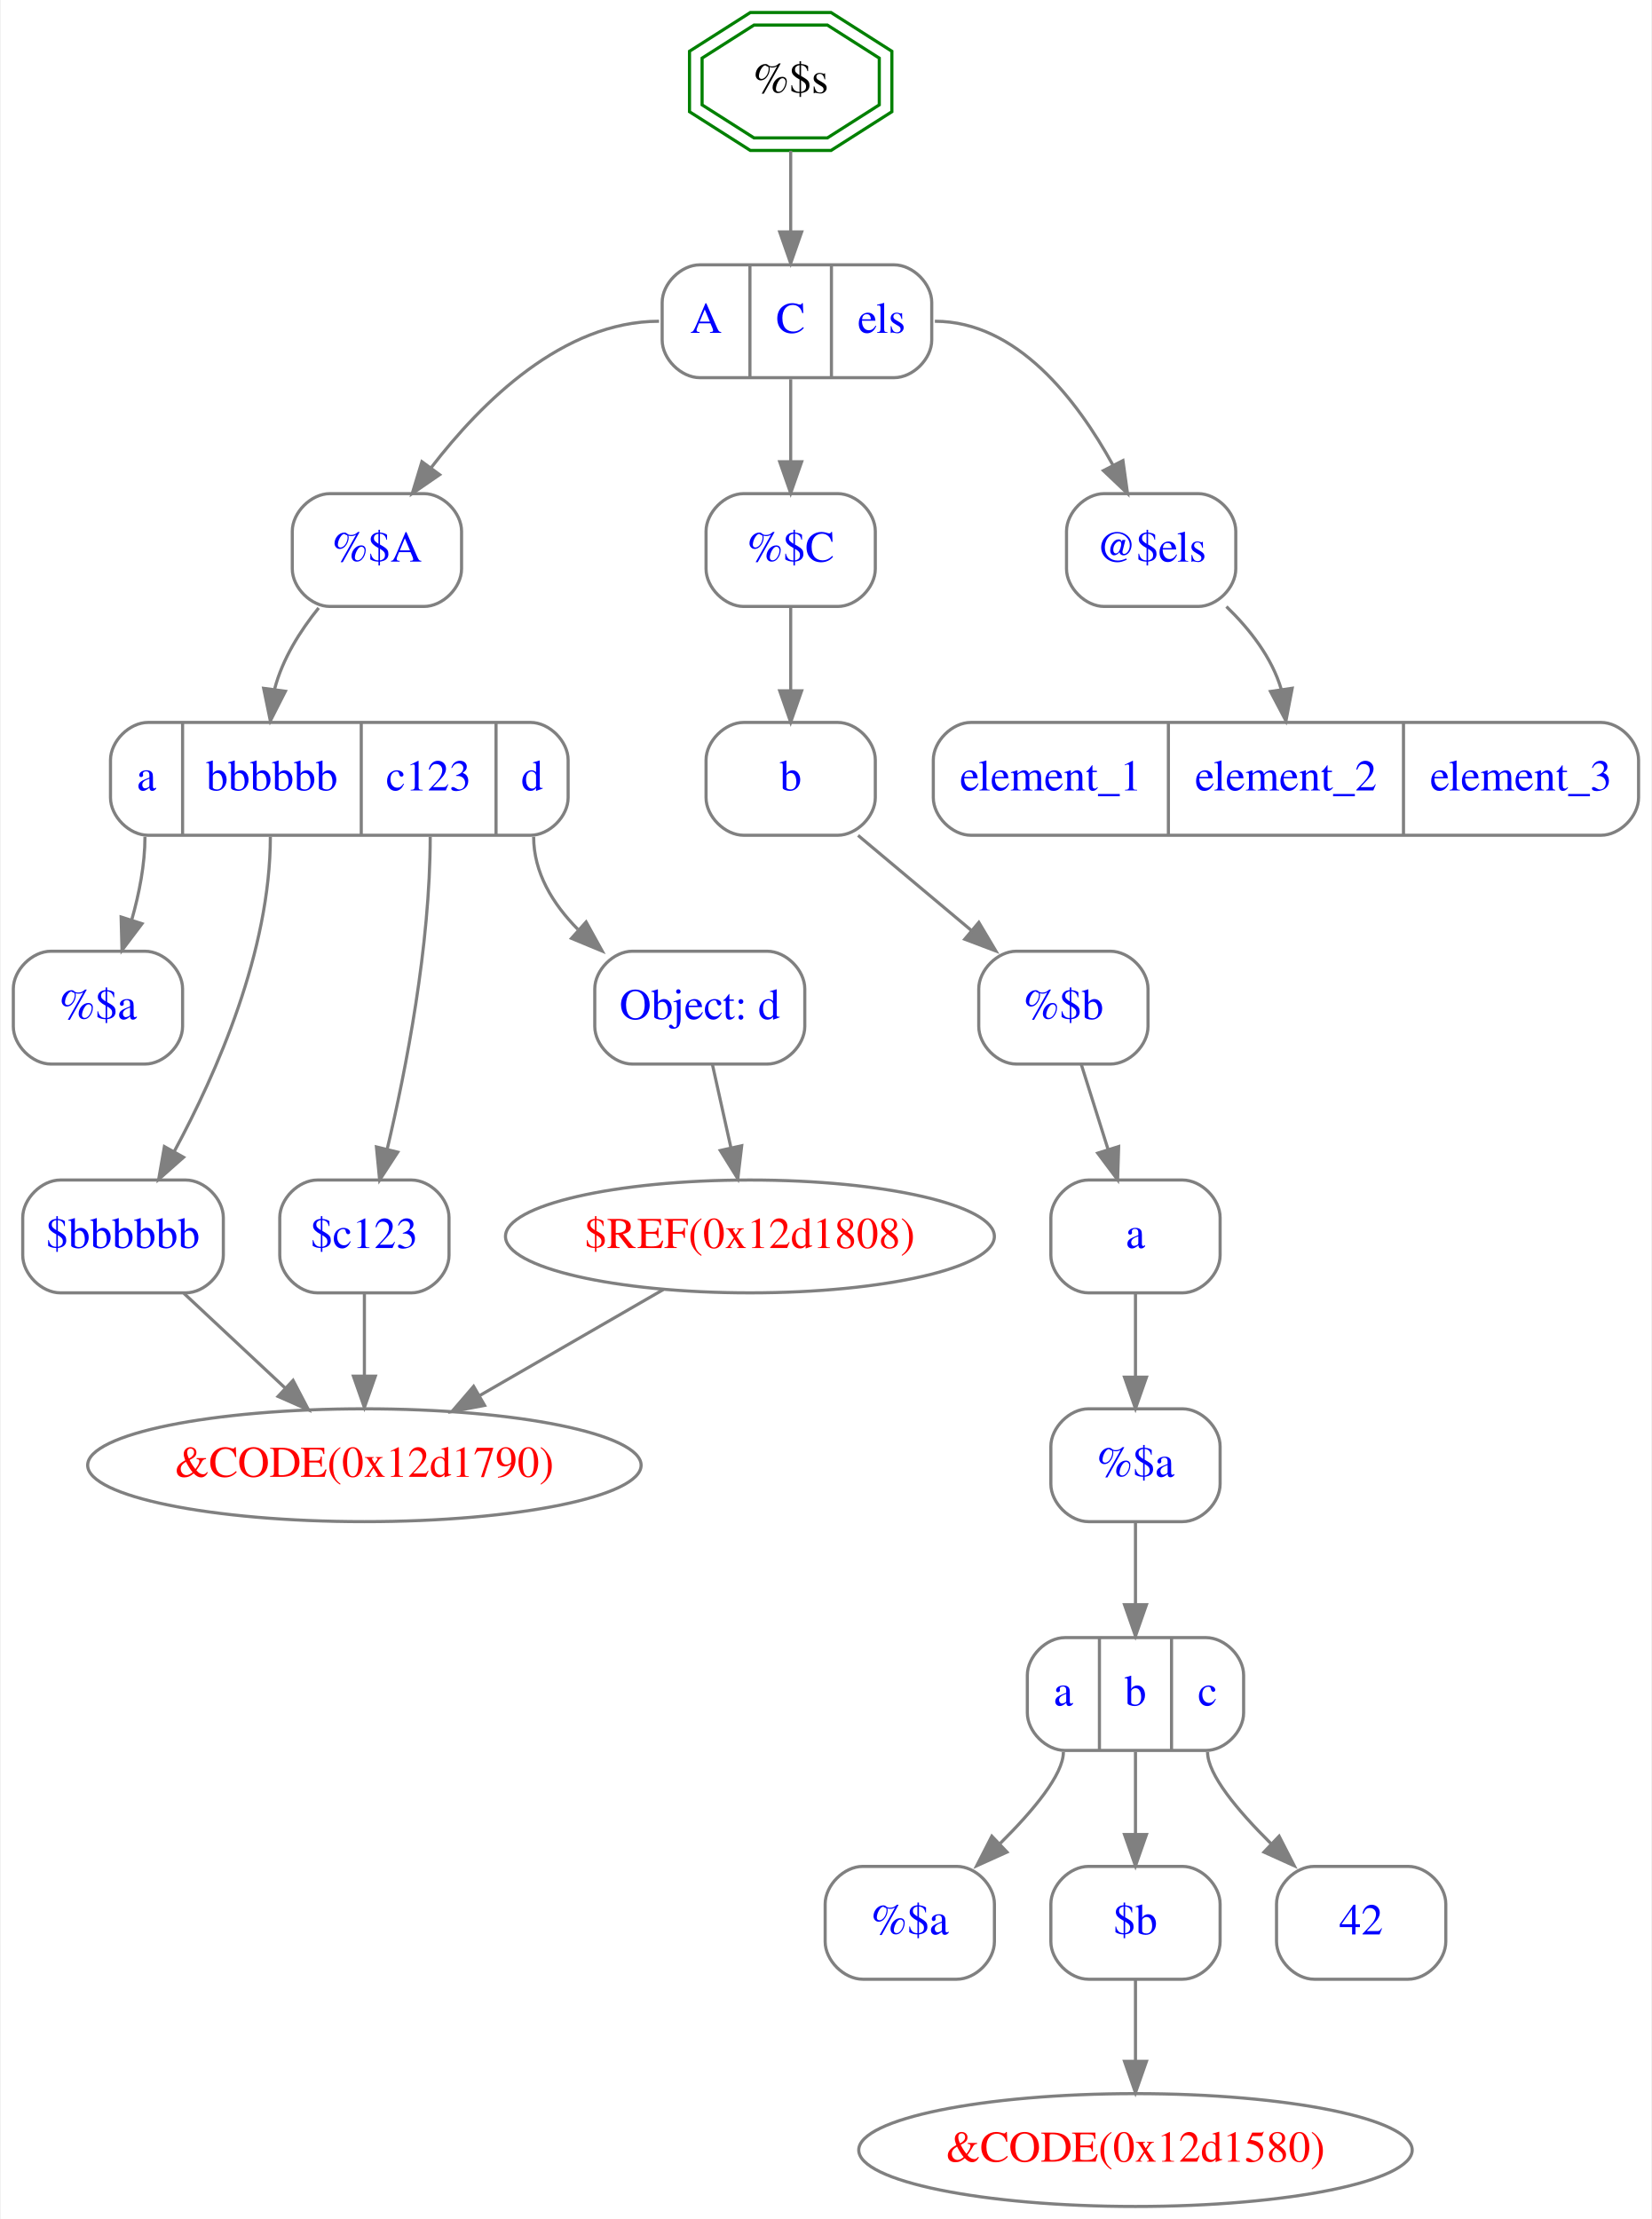
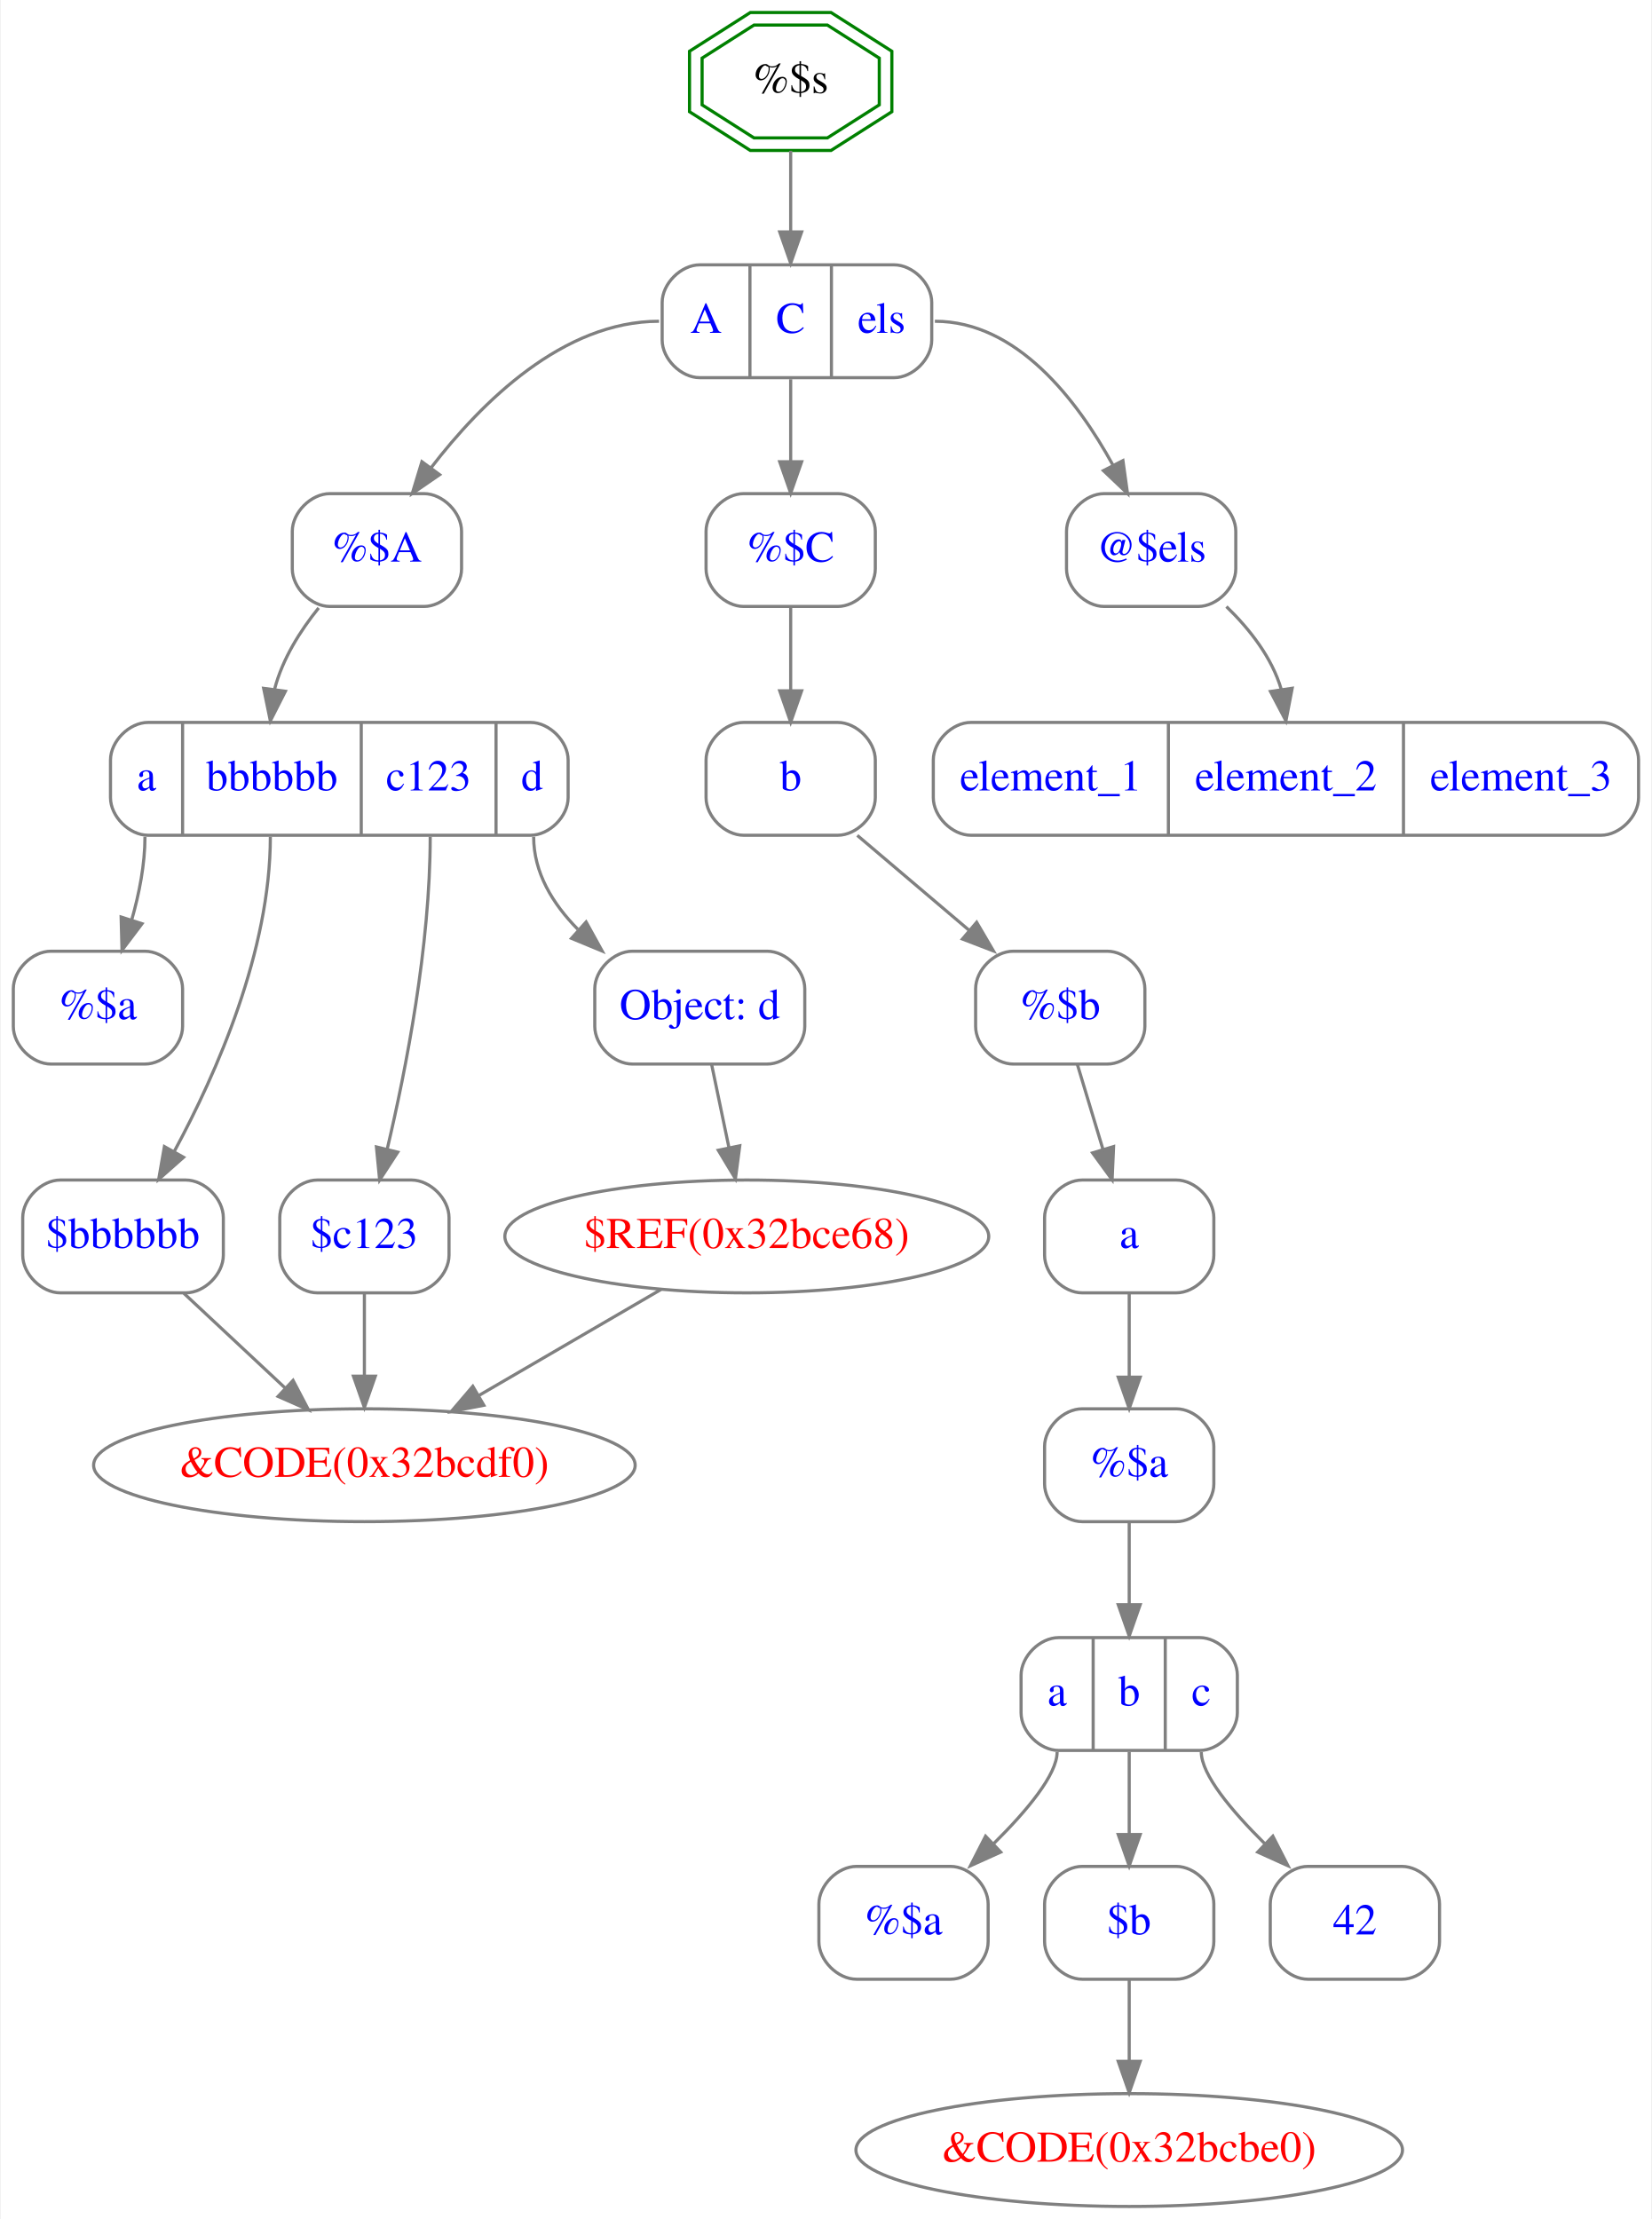
<svg xmlns="http://www.w3.org/2000/svg" width="527pt" height="708pt" viewBox="0.00 0.00 526.50 708.00">
  <g id="graph0" class="graph" transform="scale(1 1) rotate(0) translate(4 704)">
    <polygon fill="white" stroke="none" points="-4,4 -4,-704 522.5,-704 522.5,4 -4,4" />
    <g id="node1" class="node">
      <polygon fill="none" stroke="green" points="276.263,-670.544 276.263,-685.456 259.707,-696 236.293,-696 219.737,-685.456 219.737,-670.544 236.293,-660 259.707,-660 276.263,-670.544" />
      <polygon fill="none" stroke="green" points="280.28,-668.354 280.28,-687.646 260.882,-700 235.118,-700 215.72,-687.646 215.72,-668.354 235.118,-656 260.882,-656 280.28,-668.354" />
      <text text-anchor="middle" x="248" y="-674.3" font-family="Times,serif" font-size="14.00">%$s</text>
    </g>
    <g id="node2" class="node">
      <path fill="none" stroke="grey" d="M219,-583.5C219,-583.5 281,-583.5 281,-583.5 287,-583.5 293,-589.5 293,-595.5 293,-595.5 293,-607.5 293,-607.5 293,-613.5 287,-619.5 281,-619.5 281,-619.5 219,-619.5 219,-619.5 213,-619.5 207,-613.5 207,-607.5 207,-607.5 207,-595.5 207,-595.5 207,-589.5 213,-583.5 219,-583.5" />
      <text text-anchor="middle" x="221" y="-597.8" font-family="Times,serif" font-size="14.00" fill="blue">A</text>
      <polyline fill="none" stroke="grey" points="235,-583.5 235,-619.5 " />
      <text text-anchor="middle" x="248" y="-597.8" font-family="Times,serif" font-size="14.00" fill="blue">C</text>
      <polyline fill="none" stroke="grey" points="261,-583.5 261,-619.5 " />
      <text text-anchor="middle" x="277" y="-597.8" font-family="Times,serif" font-size="14.00" fill="blue">els</text>
    </g>
    <g id="edge1" class="edge">
      <path fill="none" stroke="grey" d="M248,-655.886C248,-648.163 248,-639.138 248,-630.263" />
      <polygon fill="grey" stroke="grey" points="251.5,-630 248,-620 244.5,-630 251.5,-630" />
    </g>
    <g id="node3" class="node">
      <path fill="none" stroke="grey" d="M101,-510.5C101,-510.5 131,-510.5 131,-510.5 137,-510.5 143,-516.5 143,-522.5 143,-522.5 143,-534.5 143,-534.5 143,-540.5 137,-546.5 131,-546.5 131,-546.5 101,-546.5 101,-546.5 95,-546.5 89,-540.5 89,-534.5 89,-534.5 89,-522.5 89,-522.5 89,-516.5 95,-510.5 101,-510.5" />
      <text text-anchor="middle" x="116" y="-524.8" font-family="Times,serif" font-size="14.00" fill="blue">%$A</text>
    </g>
    <g id="edge2" class="edge">
      <path fill="none" stroke="grey" d="M206,-601.5C175.409,-601.5 149.408,-575.747 133.335,-554.834" />
      <polygon fill="grey" stroke="grey" points="136,-552.549 127.271,-546.545 130.351,-556.682 136,-552.549" />
    </g>
    <g id="node11" class="node">
      <path fill="none" stroke="grey" d="M233,-510.5C233,-510.5 263,-510.5 263,-510.5 269,-510.5 275,-516.5 275,-522.5 275,-522.5 275,-534.5 275,-534.5 275,-540.5 269,-546.5 263,-546.5 263,-546.5 233,-546.5 233,-546.5 227,-546.5 221,-540.5 221,-534.5 221,-534.5 221,-522.5 221,-522.5 221,-516.5 227,-510.5 233,-510.5" />
      <text text-anchor="middle" x="248" y="-524.8" font-family="Times,serif" font-size="14.00" fill="blue">%$C</text>
    </g>
    <g id="edge12" class="edge">
      <path fill="none" stroke="grey" d="M248,-583C248,-574.484 248,-565.22 248,-556.787" />
      <polygon fill="grey" stroke="grey" points="251.5,-556.667 248,-546.667 244.5,-556.667 251.5,-556.667" />
    </g>
    <g id="node21" class="node">
      <path fill="none" stroke="grey" d="M348,-510.5C348,-510.5 378,-510.5 378,-510.5 384,-510.5 390,-516.5 390,-522.5 390,-522.5 390,-534.5 390,-534.5 390,-540.5 384,-546.5 378,-546.5 378,-546.5 348,-546.5 348,-546.5 342,-546.5 336,-540.5 336,-534.5 336,-534.5 336,-522.5 336,-522.5 336,-516.5 342,-510.5 348,-510.5" />
      <text text-anchor="middle" x="363" y="-524.8" font-family="Times,serif" font-size="14.00" fill="blue">@$els</text>
    </g>
    <g id="edge22" class="edge">
      <path fill="none" stroke="grey" d="M294,-601.5C320.163,-601.5 339.358,-576.43 350.767,-555.673" />
      <polygon fill="grey" stroke="grey" points="354,-557.039 355.458,-546.545 347.774,-553.839 354,-557.039" />
    </g>
    <g id="node4" class="node">
      <path fill="none" stroke="grey" d="M43,-437.5C43,-437.5 165,-437.5 165,-437.5 171,-437.5 177,-443.5 177,-449.5 177,-449.5 177,-461.5 177,-461.5 177,-467.5 171,-473.5 165,-473.5 165,-473.5 43,-473.5 43,-473.5 37,-473.5 31,-467.5 31,-461.5 31,-461.5 31,-449.5 31,-449.5 31,-443.5 37,-437.5 43,-437.5" />
      <text text-anchor="middle" x="42.5" y="-451.8" font-family="Times,serif" font-size="14.00" fill="blue">a</text>
      <polyline fill="none" stroke="grey" points="54,-437.5 54,-473.5 " />
      <text text-anchor="middle" x="82.5" y="-451.8" font-family="Times,serif" font-size="14.00" fill="blue">bbbbbb</text>
      <polyline fill="none" stroke="grey" points="111,-437.5 111,-473.5 " />
      <text text-anchor="middle" x="132.5" y="-451.8" font-family="Times,serif" font-size="14.00" fill="blue">c123</text>
      <polyline fill="none" stroke="grey" points="154,-437.5 154,-473.5 " />
      <text text-anchor="middle" x="165.5" y="-451.8" font-family="Times,serif" font-size="14.00" fill="blue">d</text>
    </g>
    <g id="edge3" class="edge">
      <path fill="none" stroke="grey" d="M97.408,-510.029C91.517,-502.73 85.883,-493.791 83.37,-484.195" />
      <polygon fill="grey" stroke="grey" points="86.8,-483.445 82,-474 79.863,-484.377 86.8,-483.445" />
    </g>
    <g id="node5" class="node">
      <path fill="none" stroke="grey" d="M12,-364.5C12,-364.5 42,-364.5 42,-364.5 48,-364.5 54,-370.5 54,-376.5 54,-376.5 54,-388.5 54,-388.5 54,-394.5 48,-400.5 42,-400.5 42,-400.5 12,-400.5 12,-400.5 6,-400.5 0,-394.5 0,-388.5 0,-388.5 0,-376.5 0,-376.5 0,-370.5 6,-364.5 12,-364.5" />
      <text text-anchor="middle" x="27" y="-378.8" font-family="Times,serif" font-size="14.00" fill="blue">%$a</text>
    </g>
    <g id="edge4" class="edge">
      <path fill="none" stroke="grey" d="M42,-437C42,-428.209 40.163,-418.897 37.776,-410.506" />
      <polygon fill="grey" stroke="grey" points="41.058,-409.279 34.676,-400.823 34.391,-411.414 41.058,-409.279" />
    </g>
    <g id="node6" class="node">
      <path fill="none" stroke="grey" d="M15,-291.5C15,-291.5 55,-291.5 55,-291.5 61,-291.5 67,-297.5 67,-303.5 67,-303.5 67,-315.5 67,-315.5 67,-321.5 61,-327.5 55,-327.5 55,-327.5 15,-327.5 15,-327.5 9,-327.5 3,-321.5 3,-315.5 3,-315.5 3,-303.5 3,-303.5 3,-297.5 9,-291.5 15,-291.5" />
      <text text-anchor="middle" x="35" y="-305.8" font-family="Times,serif" font-size="14.00" fill="blue">$bbbbbb</text>
    </g>
    <g id="edge5" class="edge">
      <path fill="none" stroke="grey" d="M82,-437C82,-400.601 64.928,-361.764 51.362,-336.649" />
      <polygon fill="grey" stroke="grey" points="54.311,-334.751 46.377,-327.729 48.2,-338.166 54.311,-334.751" />
    </g>
    <g id="node8" class="node">
      <path fill="none" stroke="grey" d="M97,-291.5C97,-291.5 127,-291.5 127,-291.5 133,-291.5 139,-297.5 139,-303.5 139,-303.5 139,-315.5 139,-315.5 139,-321.5 133,-327.5 127,-327.5 127,-327.5 97,-327.5 97,-327.5 91,-327.5 85,-321.5 85,-315.5 85,-315.5 85,-303.5 85,-303.5 85,-297.5 91,-291.5 97,-291.5" />
      <text text-anchor="middle" x="112" y="-305.8" font-family="Times,serif" font-size="14.00" fill="blue">$c123</text>
    </g>
    <g id="edge7" class="edge">
      <path fill="none" stroke="grey" d="M133,-437C133,-402.298 125.333,-362.981 119.264,-337.296" />
      <polygon fill="grey" stroke="grey" points="122.645,-336.387 116.871,-327.504 115.845,-338.049 122.645,-336.387" />
    </g>
    <g id="node9" class="node">
      <path fill="none" stroke="grey" d="M197.5,-364.5C197.5,-364.5 240.5,-364.5 240.5,-364.5 246.5,-364.5 252.5,-370.5 252.5,-376.5 252.5,-376.5 252.5,-388.5 252.5,-388.5 252.5,-394.5 246.5,-400.5 240.5,-400.5 240.5,-400.5 197.5,-400.5 197.5,-400.5 191.5,-400.5 185.5,-394.5 185.5,-388.5 185.5,-388.5 185.5,-376.5 185.5,-376.5 185.5,-370.5 191.5,-364.5 197.5,-364.5" />
      <text text-anchor="middle" x="219" y="-378.8" font-family="Times,serif" font-size="14.00" fill="blue">Object: d</text>
    </g>
    <g id="edge9" class="edge">
      <path fill="none" stroke="grey" d="M166,-437C166,-425.582 172.053,-415.656 180.068,-407.519" />
      <polygon fill="grey" stroke="grey" points="182.736,-409.829 187.863,-400.557 178.073,-404.608 182.736,-409.829" />
    </g>
    <g id="node7" class="node">
-       <ellipse fill="none" stroke="grey" cx="112" cy="-236.5" rx="88.284" ry="18" />
-       <text text-anchor="middle" x="112" y="-232.8" font-family="Times,serif" font-size="14.00" fill="red">&amp;CODE(0x12d1790)</text>
+       <ellipse fill="none" stroke="grey" cx="112" cy="-236.5" rx="86.385" ry="18" />
+       <text text-anchor="middle" x="112" y="-232.8" font-family="Times,serif" font-size="14.00" fill="red">&amp;CODE(0x32bcdf0)</text>
    </g>
    <g id="edge6" class="edge">
      <path fill="none" stroke="grey" d="M54.43,-291.331C64.253,-282.146 76.292,-270.889 86.817,-261.048" />
      <polygon fill="grey" stroke="grey" points="89.246,-263.569 94.159,-254.182 84.465,-258.456 89.246,-263.569" />
    </g>
    <g id="edge8" class="edge">
      <path fill="none" stroke="grey" d="M112,-291.331C112,-283.394 112,-273.909 112,-265.128" />
      <polygon fill="grey" stroke="grey" points="115.5,-264.918 112,-254.918 108.5,-264.918 115.5,-264.918" />
    </g>
    <g id="node10" class="node">
-       <ellipse fill="none" stroke="grey" cx="235" cy="-309.5" rx="77.986" ry="18" />
-       <text text-anchor="middle" x="235" y="-305.8" font-family="Times,serif" font-size="14.00" fill="red">$REF(0x12d1808)</text>
+       <ellipse fill="none" stroke="grey" cx="234" cy="-309.5" rx="77.187" ry="18" />
+       <text text-anchor="middle" x="234" y="-305.8" font-family="Times,serif" font-size="14.00" fill="red">$REF(0x32bce68)</text>
    </g>
    <g id="edge10" class="edge">
-       <path fill="none" stroke="grey" d="M223.037,-364.331C224.821,-356.307 226.955,-346.701 228.925,-337.839" />
-       <polygon fill="grey" stroke="grey" points="232.377,-338.439 231.129,-327.918 225.543,-336.92 232.377,-338.439" />
+       <path fill="none" stroke="grey" d="M222.785,-364.331C224.457,-356.307 226.458,-346.701 228.304,-337.839" />
+       <polygon fill="grey" stroke="grey" points="231.758,-338.421 230.371,-327.918 224.905,-336.994 231.758,-338.421" />
    </g>
    <g id="edge11" class="edge">
-       <path fill="none" stroke="grey" d="M207.396,-292.566C190.11,-282.588 167.627,-269.61 148.83,-258.759" />
-       <polygon fill="grey" stroke="grey" points="150.347,-255.594 139.937,-253.626 146.848,-261.657 150.347,-255.594" />
+       <path fill="none" stroke="grey" d="M206.621,-292.566C189.475,-282.588 167.175,-269.61 148.53,-258.759" />
+       <polygon fill="grey" stroke="grey" points="150.113,-255.631 139.71,-253.626 146.592,-261.681 150.113,-255.631" />
    </g>
    <g id="node12" class="node">
      <path fill="none" stroke="grey" d="M233,-437.5C233,-437.5 263,-437.5 263,-437.5 269,-437.5 275,-443.5 275,-449.5 275,-449.5 275,-461.5 275,-461.5 275,-467.5 269,-473.5 263,-473.5 263,-473.5 233,-473.5 233,-473.5 227,-473.5 221,-467.5 221,-461.5 221,-461.5 221,-449.5 221,-449.5 221,-443.5 227,-437.5 233,-437.5" />
      <text text-anchor="middle" x="248" y="-451.8" font-family="Times,serif" font-size="14.00" fill="blue">b</text>
    </g>
    <g id="edge13" class="edge">
      <path fill="none" stroke="grey" d="M248,-510.455C248,-502.383 248,-492.676 248,-483.682" />
      <polygon fill="grey" stroke="grey" points="251.5,-483.59 248,-473.59 244.5,-483.59 251.5,-483.59" />
    </g>
    <g id="node13" class="node">
-       <path fill="none" stroke="grey" d="M320,-364.5C320,-364.5 350,-364.5 350,-364.5 356,-364.5 362,-370.5 362,-376.5 362,-376.5 362,-388.5 362,-388.5 362,-394.5 356,-400.5 350,-400.5 350,-400.5 320,-400.5 320,-400.5 314,-400.5 308,-394.5 308,-388.5 308,-388.5 308,-376.5 308,-376.5 308,-370.5 314,-364.5 320,-364.5" />
-       <text text-anchor="middle" x="335" y="-378.8" font-family="Times,serif" font-size="14.00" fill="blue">%$b</text>
+       <path fill="none" stroke="grey" d="M319,-364.5C319,-364.5 349,-364.5 349,-364.5 355,-364.5 361,-370.5 361,-376.5 361,-376.5 361,-388.5 361,-388.5 361,-394.5 355,-400.5 349,-400.5 349,-400.5 319,-400.5 319,-400.5 313,-400.5 307,-394.5 307,-388.5 307,-388.5 307,-376.5 307,-376.5 307,-370.5 313,-364.5 319,-364.5" />
+       <text text-anchor="middle" x="334" y="-378.8" font-family="Times,serif" font-size="14.00" fill="blue">%$b</text>
    </g>
    <g id="edge14" class="edge">
-       <path fill="none" stroke="grey" d="M269.506,-437.455C280.381,-428.33 293.745,-417.116 305.559,-407.204" />
-       <polygon fill="grey" stroke="grey" points="308.029,-409.699 313.44,-400.59 303.53,-404.337 308.029,-409.699" />
+       <path fill="none" stroke="grey" d="M269.258,-437.455C280.009,-428.33 293.219,-417.116 304.897,-407.204" />
+       <polygon fill="grey" stroke="grey" points="307.329,-409.73 312.688,-400.59 302.799,-404.393 307.329,-409.73" />
    </g>
    <g id="node14" class="node">
-       <path fill="none" stroke="grey" d="M343,-291.5C343,-291.5 373,-291.5 373,-291.5 379,-291.5 385,-297.5 385,-303.5 385,-303.5 385,-315.5 385,-315.5 385,-321.5 379,-327.5 373,-327.5 373,-327.5 343,-327.5 343,-327.5 337,-327.5 331,-321.5 331,-315.5 331,-315.5 331,-303.5 331,-303.5 331,-297.5 337,-291.5 343,-291.5" />
-       <text text-anchor="middle" x="358" y="-305.8" font-family="Times,serif" font-size="14.00" fill="blue">a</text>
+       <path fill="none" stroke="grey" d="M341,-291.5C341,-291.5 371,-291.5 371,-291.5 377,-291.5 383,-297.5 383,-303.5 383,-303.5 383,-315.5 383,-315.5 383,-321.5 377,-327.5 371,-327.5 371,-327.5 341,-327.5 341,-327.5 335,-327.5 329,-321.5 329,-315.5 329,-315.5 329,-303.5 329,-303.5 329,-297.5 335,-291.5 341,-291.5" />
+       <text text-anchor="middle" x="356" y="-305.8" font-family="Times,serif" font-size="14.00" fill="blue">a</text>
    </g>
    <g id="edge15" class="edge">
-       <path fill="none" stroke="grey" d="M340.685,-364.455C343.256,-356.295 346.353,-346.465 349.213,-337.389" />
-       <polygon fill="grey" stroke="grey" points="352.633,-338.18 352.3,-327.59 345.957,-336.076 352.633,-338.18" />
+       <path fill="none" stroke="grey" d="M339.438,-364.455C341.897,-356.295 344.86,-346.465 347.595,-337.389" />
+       <polygon fill="grey" stroke="grey" points="351.014,-338.175 350.548,-327.59 344.311,-336.155 351.014,-338.175" />
    </g>
    <g id="node15" class="node">
-       <path fill="none" stroke="grey" d="M343,-218.5C343,-218.5 373,-218.5 373,-218.5 379,-218.5 385,-224.5 385,-230.5 385,-230.5 385,-242.5 385,-242.5 385,-248.5 379,-254.5 373,-254.5 373,-254.5 343,-254.5 343,-254.5 337,-254.5 331,-248.5 331,-242.5 331,-242.5 331,-230.5 331,-230.5 331,-224.5 337,-218.5 343,-218.5" />
-       <text text-anchor="middle" x="358" y="-232.8" font-family="Times,serif" font-size="14.00" fill="blue">%$a</text>
+       <path fill="none" stroke="grey" d="M341,-218.5C341,-218.5 371,-218.5 371,-218.5 377,-218.5 383,-224.5 383,-230.5 383,-230.5 383,-242.5 383,-242.5 383,-248.5 377,-254.5 371,-254.5 371,-254.5 341,-254.5 341,-254.5 335,-254.5 329,-248.5 329,-242.5 329,-242.5 329,-230.5 329,-230.5 329,-224.5 335,-218.5 341,-218.5" />
+       <text text-anchor="middle" x="356" y="-232.8" font-family="Times,serif" font-size="14.00" fill="blue">%$a</text>
    </g>
    <g id="edge16" class="edge">
-       <path fill="none" stroke="grey" d="M358,-291.455C358,-283.383 358,-273.676 358,-264.682" />
-       <polygon fill="grey" stroke="grey" points="361.5,-264.59 358,-254.59 354.5,-264.59 361.5,-264.59" />
+       <path fill="none" stroke="grey" d="M356,-291.455C356,-283.383 356,-273.676 356,-264.682" />
+       <polygon fill="grey" stroke="grey" points="359.5,-264.59 356,-254.59 352.5,-264.59 359.5,-264.59" />
    </g>
    <g id="node16" class="node">
-       <path fill="none" stroke="grey" d="M335.5,-145.5C335.5,-145.5 380.5,-145.5 380.5,-145.5 386.5,-145.5 392.5,-151.5 392.5,-157.5 392.5,-157.5 392.5,-169.5 392.5,-169.5 392.5,-175.5 386.5,-181.5 380.5,-181.5 380.5,-181.5 335.5,-181.5 335.5,-181.5 329.5,-181.5 323.5,-175.5 323.5,-169.5 323.5,-169.5 323.5,-157.5 323.5,-157.5 323.5,-151.5 329.5,-145.5 335.5,-145.5" />
-       <text text-anchor="middle" x="335" y="-159.8" font-family="Times,serif" font-size="14.00" fill="blue">a</text>
-       <polyline fill="none" stroke="grey" points="346.5,-145.5 346.5,-181.5 " />
-       <text text-anchor="middle" x="358" y="-159.8" font-family="Times,serif" font-size="14.00" fill="blue">b</text>
-       <polyline fill="none" stroke="grey" points="369.5,-145.5 369.5,-181.5 " />
-       <text text-anchor="middle" x="381" y="-159.8" font-family="Times,serif" font-size="14.00" fill="blue">c</text>
+       <path fill="none" stroke="grey" d="M333.5,-145.5C333.5,-145.5 378.5,-145.5 378.5,-145.5 384.5,-145.5 390.5,-151.5 390.5,-157.5 390.5,-157.5 390.5,-169.5 390.5,-169.5 390.5,-175.5 384.5,-181.5 378.5,-181.5 378.5,-181.5 333.5,-181.5 333.5,-181.5 327.5,-181.5 321.5,-175.5 321.5,-169.5 321.5,-169.5 321.5,-157.5 321.5,-157.5 321.5,-151.5 327.5,-145.5 333.5,-145.5" />
+       <text text-anchor="middle" x="333" y="-159.8" font-family="Times,serif" font-size="14.00" fill="blue">a</text>
+       <polyline fill="none" stroke="grey" points="344.5,-145.5 344.5,-181.5 " />
+       <text text-anchor="middle" x="356" y="-159.8" font-family="Times,serif" font-size="14.00" fill="blue">b</text>
+       <polyline fill="none" stroke="grey" points="367.5,-145.5 367.5,-181.5 " />
+       <text text-anchor="middle" x="379" y="-159.8" font-family="Times,serif" font-size="14.00" fill="blue">c</text>
    </g>
    <g id="edge17" class="edge">
-       <path fill="none" stroke="grey" d="M358,-218.333C358,-210.634 358,-201.336 358,-192.182" />
-       <polygon fill="grey" stroke="grey" points="361.5,-192 358,-182 354.5,-192 361.5,-192" />
+       <path fill="none" stroke="grey" d="M356,-218.333C356,-210.634 356,-201.336 356,-192.182" />
+       <polygon fill="grey" stroke="grey" points="359.5,-192 356,-182 352.5,-192 359.5,-192" />
    </g>
    <g id="node17" class="node">
-       <path fill="none" stroke="grey" d="M271,-72.5C271,-72.5 301,-72.5 301,-72.5 307,-72.5 313,-78.5 313,-84.5 313,-84.5 313,-96.5 313,-96.5 313,-102.5 307,-108.5 301,-108.5 301,-108.5 271,-108.5 271,-108.5 265,-108.5 259,-102.5 259,-96.5 259,-96.5 259,-84.5 259,-84.5 259,-78.5 265,-72.5 271,-72.5" />
-       <text text-anchor="middle" x="286" y="-86.8" font-family="Times,serif" font-size="14.00" fill="blue">%$a</text>
+       <path fill="none" stroke="grey" d="M269,-72.5C269,-72.5 299,-72.5 299,-72.5 305,-72.5 311,-78.5 311,-84.5 311,-84.5 311,-96.5 311,-96.5 311,-102.5 305,-108.5 299,-108.5 299,-108.5 269,-108.5 269,-108.5 263,-108.5 257,-102.5 257,-96.5 257,-96.5 257,-84.5 257,-84.5 257,-78.5 263,-72.5 269,-72.5" />
+       <text text-anchor="middle" x="284" y="-86.8" font-family="Times,serif" font-size="14.00" fill="blue">%$a</text>
    </g>
    <g id="edge18" class="edge">
-       <path fill="none" stroke="grey" d="M335,-145C335,-137.815 325.463,-126.363 314.805,-115.806" />
-       <polygon fill="grey" stroke="grey" points="317.004,-113.068 307.35,-108.705 312.176,-118.136 317.004,-113.068" />
+       <path fill="none" stroke="grey" d="M333,-145C333,-137.815 323.463,-126.363 312.805,-115.806" />
+       <polygon fill="grey" stroke="grey" points="315.004,-113.068 305.35,-108.705 310.176,-118.136 315.004,-113.068" />
    </g>
    <g id="node18" class="node">
-       <path fill="none" stroke="grey" d="M343,-72.5C343,-72.5 373,-72.5 373,-72.5 379,-72.5 385,-78.5 385,-84.5 385,-84.5 385,-96.5 385,-96.5 385,-102.5 379,-108.5 373,-108.5 373,-108.5 343,-108.5 343,-108.5 337,-108.5 331,-102.5 331,-96.5 331,-96.5 331,-84.5 331,-84.5 331,-78.5 337,-72.5 343,-72.5" />
-       <text text-anchor="middle" x="358" y="-86.8" font-family="Times,serif" font-size="14.00" fill="blue">$b</text>
+       <path fill="none" stroke="grey" d="M341,-72.5C341,-72.5 371,-72.5 371,-72.5 377,-72.5 383,-78.5 383,-84.5 383,-84.5 383,-96.5 383,-96.5 383,-102.5 377,-108.5 371,-108.5 371,-108.5 341,-108.5 341,-108.5 335,-108.5 329,-102.5 329,-96.5 329,-96.5 329,-84.5 329,-84.5 329,-78.5 335,-72.5 341,-72.5" />
+       <text text-anchor="middle" x="356" y="-86.8" font-family="Times,serif" font-size="14.00" fill="blue">$b</text>
    </g>
    <g id="edge19" class="edge">
-       <path fill="none" stroke="grey" d="M358,-145C358,-136.484 358,-127.22 358,-118.787" />
-       <polygon fill="grey" stroke="grey" points="361.5,-118.667 358,-108.667 354.5,-118.667 361.5,-118.667" />
+       <path fill="none" stroke="grey" d="M356,-145C356,-136.484 356,-127.22 356,-118.787" />
+       <polygon fill="grey" stroke="grey" points="359.5,-118.667 356,-108.667 352.5,-118.667 359.5,-118.667" />
    </g>
    <g id="node20" class="node">
-       <path fill="none" stroke="grey" d="M415,-72.5C415,-72.5 445,-72.5 445,-72.5 451,-72.5 457,-78.5 457,-84.5 457,-84.5 457,-96.5 457,-96.5 457,-102.5 451,-108.5 445,-108.5 445,-108.5 415,-108.5 415,-108.5 409,-108.5 403,-102.5 403,-96.5 403,-96.5 403,-84.5 403,-84.5 403,-78.5 409,-72.5 415,-72.5" />
-       <text text-anchor="middle" x="430" y="-86.8" font-family="Times,serif" font-size="14.00" fill="blue">42</text>
+       <path fill="none" stroke="grey" d="M413,-72.5C413,-72.5 443,-72.5 443,-72.5 449,-72.5 455,-78.5 455,-84.5 455,-84.5 455,-96.5 455,-96.5 455,-102.5 449,-108.5 443,-108.5 443,-108.5 413,-108.5 413,-108.5 407,-108.5 401,-102.5 401,-96.5 401,-96.5 401,-84.5 401,-84.5 401,-78.5 407,-72.5 413,-72.5" />
+       <text text-anchor="middle" x="428" y="-86.8" font-family="Times,serif" font-size="14.00" fill="blue">42</text>
    </g>
    <g id="edge21" class="edge">
-       <path fill="none" stroke="grey" d="M381,-145C381,-137.815 390.537,-126.363 401.195,-115.806" />
-       <polygon fill="grey" stroke="grey" points="403.824,-118.136 408.65,-108.705 398.996,-113.068 403.824,-118.136" />
+       <path fill="none" stroke="grey" d="M379,-145C379,-137.815 388.537,-126.363 399.195,-115.806" />
+       <polygon fill="grey" stroke="grey" points="401.824,-118.136 406.65,-108.705 396.996,-113.068 401.824,-118.136" />
    </g>
    <g id="node19" class="node">
-       <ellipse fill="none" stroke="grey" cx="358" cy="-18" rx="88.284" ry="18" />
-       <text text-anchor="middle" x="358" y="-14.3" font-family="Times,serif" font-size="14.00" fill="red">&amp;CODE(0x12d1580)</text>
+       <ellipse fill="none" stroke="grey" cx="356" cy="-18" rx="87.185" ry="18" />
+       <text text-anchor="middle" x="356" y="-14.3" font-family="Times,serif" font-size="14.00" fill="red">&amp;CODE(0x32bcbe0)</text>
    </g>
    <g id="edge20" class="edge">
-       <path fill="none" stroke="grey" d="M358,-72.457C358,-64.575 358,-55.157 358,-46.437" />
-       <polygon fill="grey" stroke="grey" points="361.5,-46.297 358,-36.297 354.5,-46.297 361.5,-46.297" />
+       <path fill="none" stroke="grey" d="M356,-72.457C356,-64.575 356,-55.157 356,-46.437" />
+       <polygon fill="grey" stroke="grey" points="359.5,-46.297 356,-36.297 352.5,-46.297 359.5,-46.297" />
    </g>
    <g id="node22" class="node">
      <path fill="none" stroke="grey" d="M305.5,-437.5C305.5,-437.5 506.5,-437.5 506.5,-437.5 512.5,-437.5 518.5,-443.5 518.5,-449.5 518.5,-449.5 518.5,-461.5 518.5,-461.5 518.5,-467.5 512.5,-473.5 506.5,-473.5 506.5,-473.5 305.5,-473.5 305.5,-473.5 299.5,-473.5 293.5,-467.5 293.5,-461.5 293.5,-461.5 293.5,-449.5 293.5,-449.5 293.5,-443.5 299.5,-437.5 305.5,-437.5" />
      <text text-anchor="middle" x="331" y="-451.8" font-family="Times,serif" font-size="14.00" fill="blue">element_1</text>
      <polyline fill="none" stroke="grey" points="368.5,-437.5 368.5,-473.5 " />
      <text text-anchor="middle" x="406" y="-451.8" font-family="Times,serif" font-size="14.00" fill="blue">element_2</text>
      <polyline fill="none" stroke="grey" points="443.5,-437.5 443.5,-473.5 " />
      <text text-anchor="middle" x="481" y="-451.8" font-family="Times,serif" font-size="14.00" fill="blue">element_3</text>
    </g>
    <g id="edge23" class="edge">
      <path fill="none" stroke="grey" d="M387.014,-510.461C394.479,-503.225 401.533,-494.184 404.512,-484.041" />
      <polygon fill="grey" stroke="grey" points="407.996,-484.405 406,-474 401.072,-483.379 407.996,-484.405" />
    </g>
  </g>
</svg>
